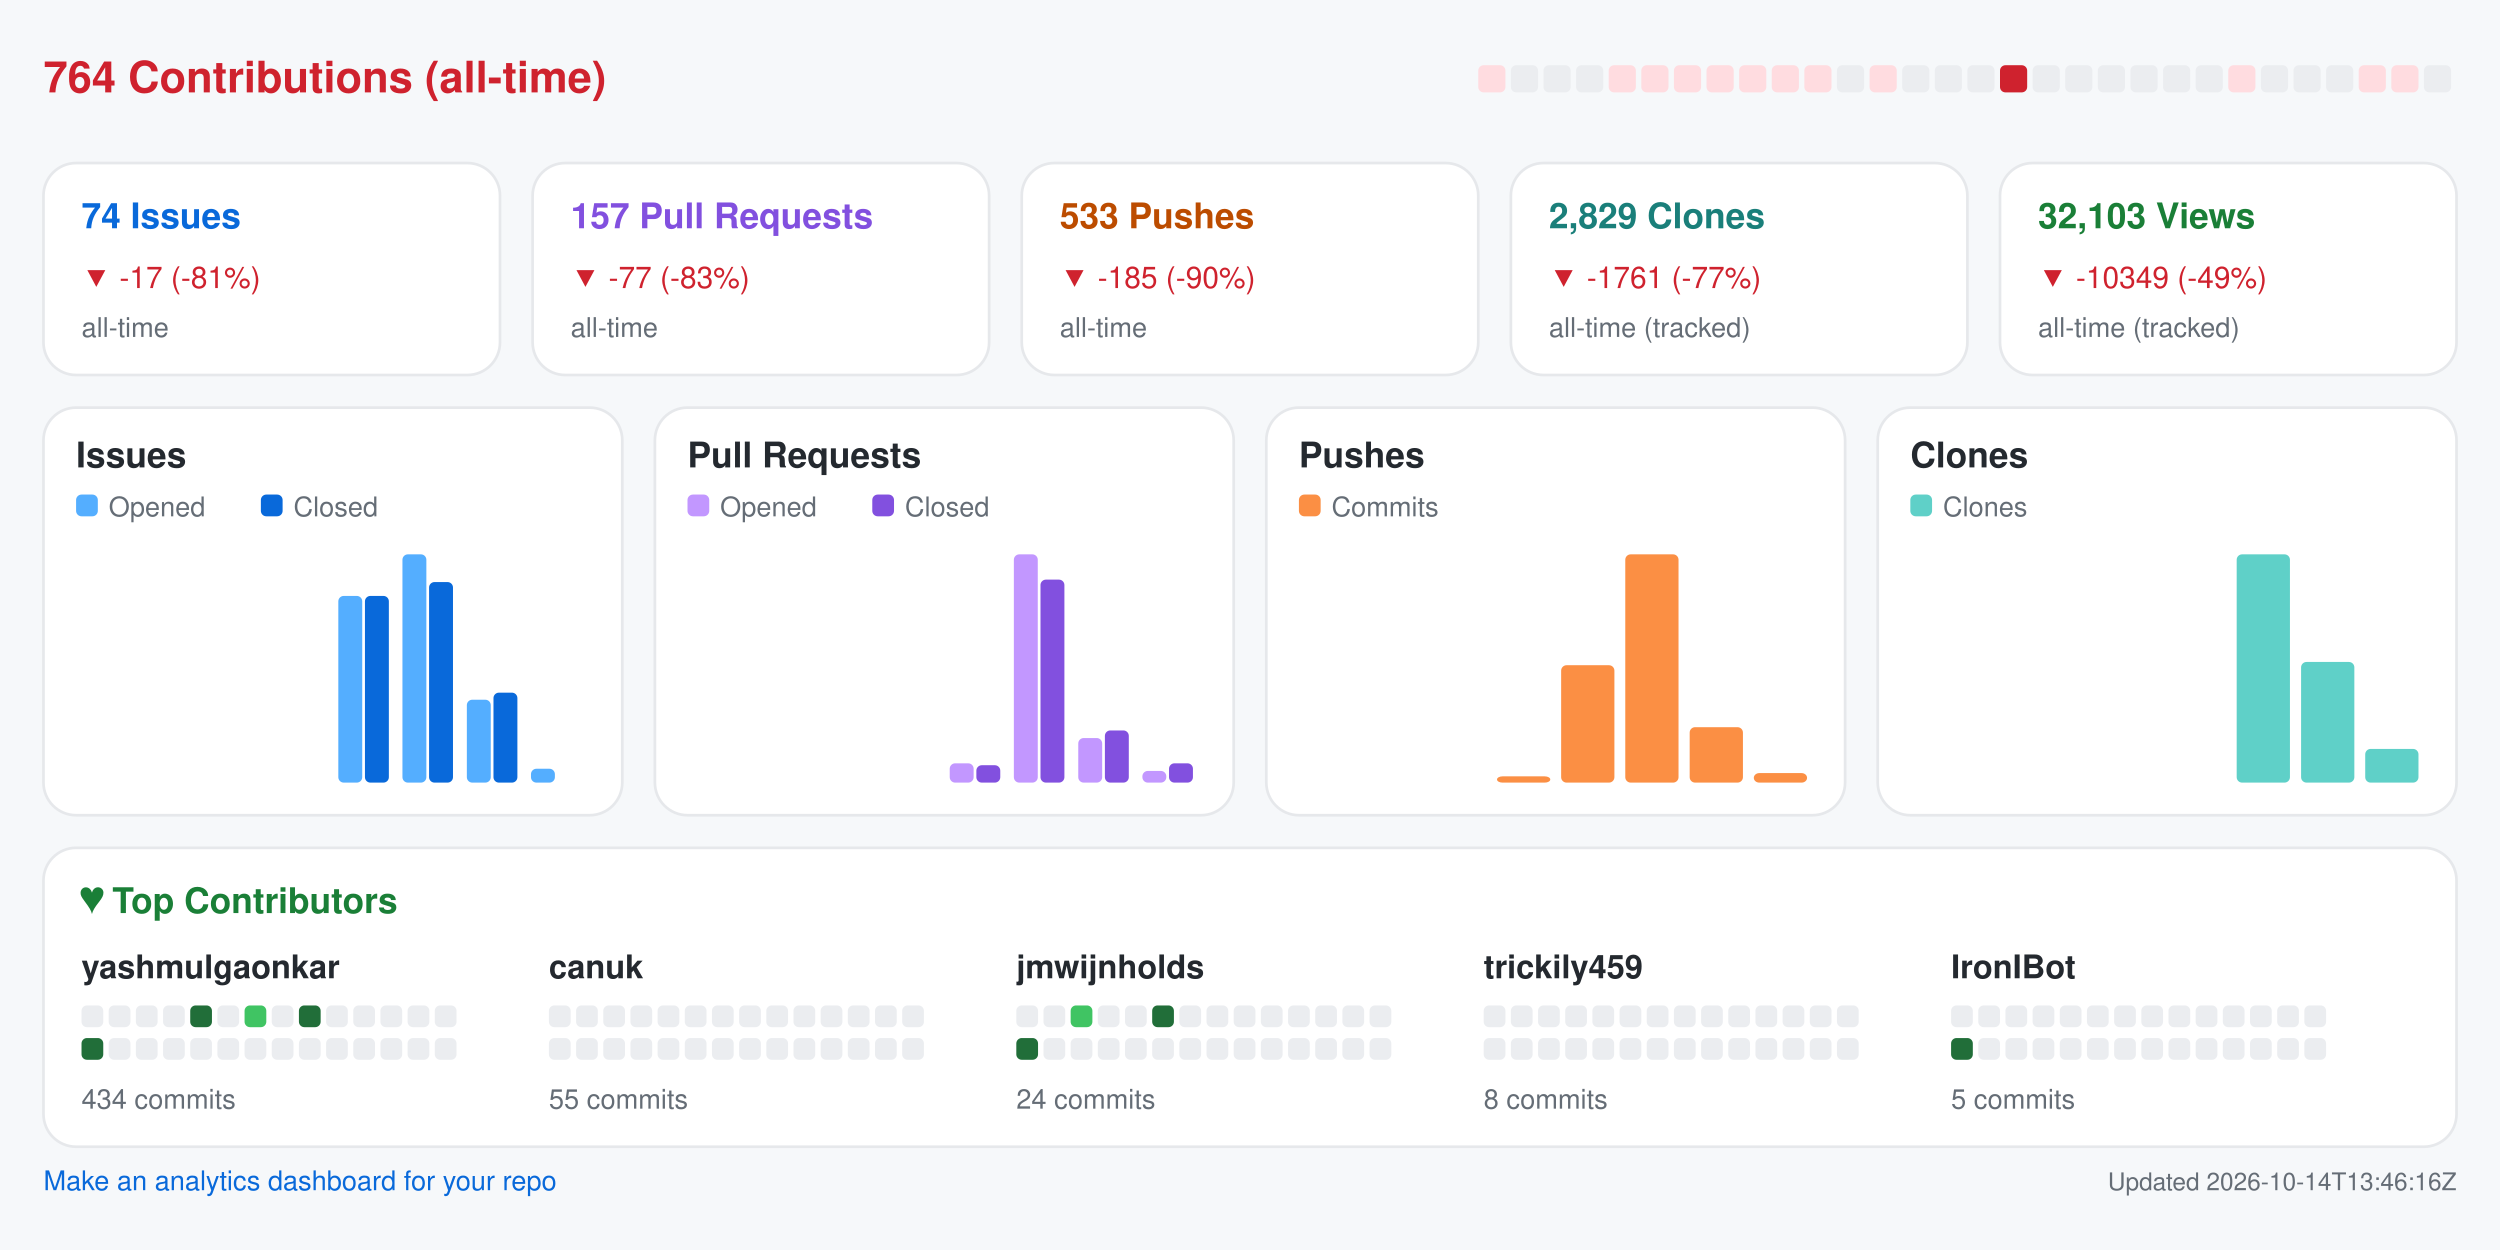
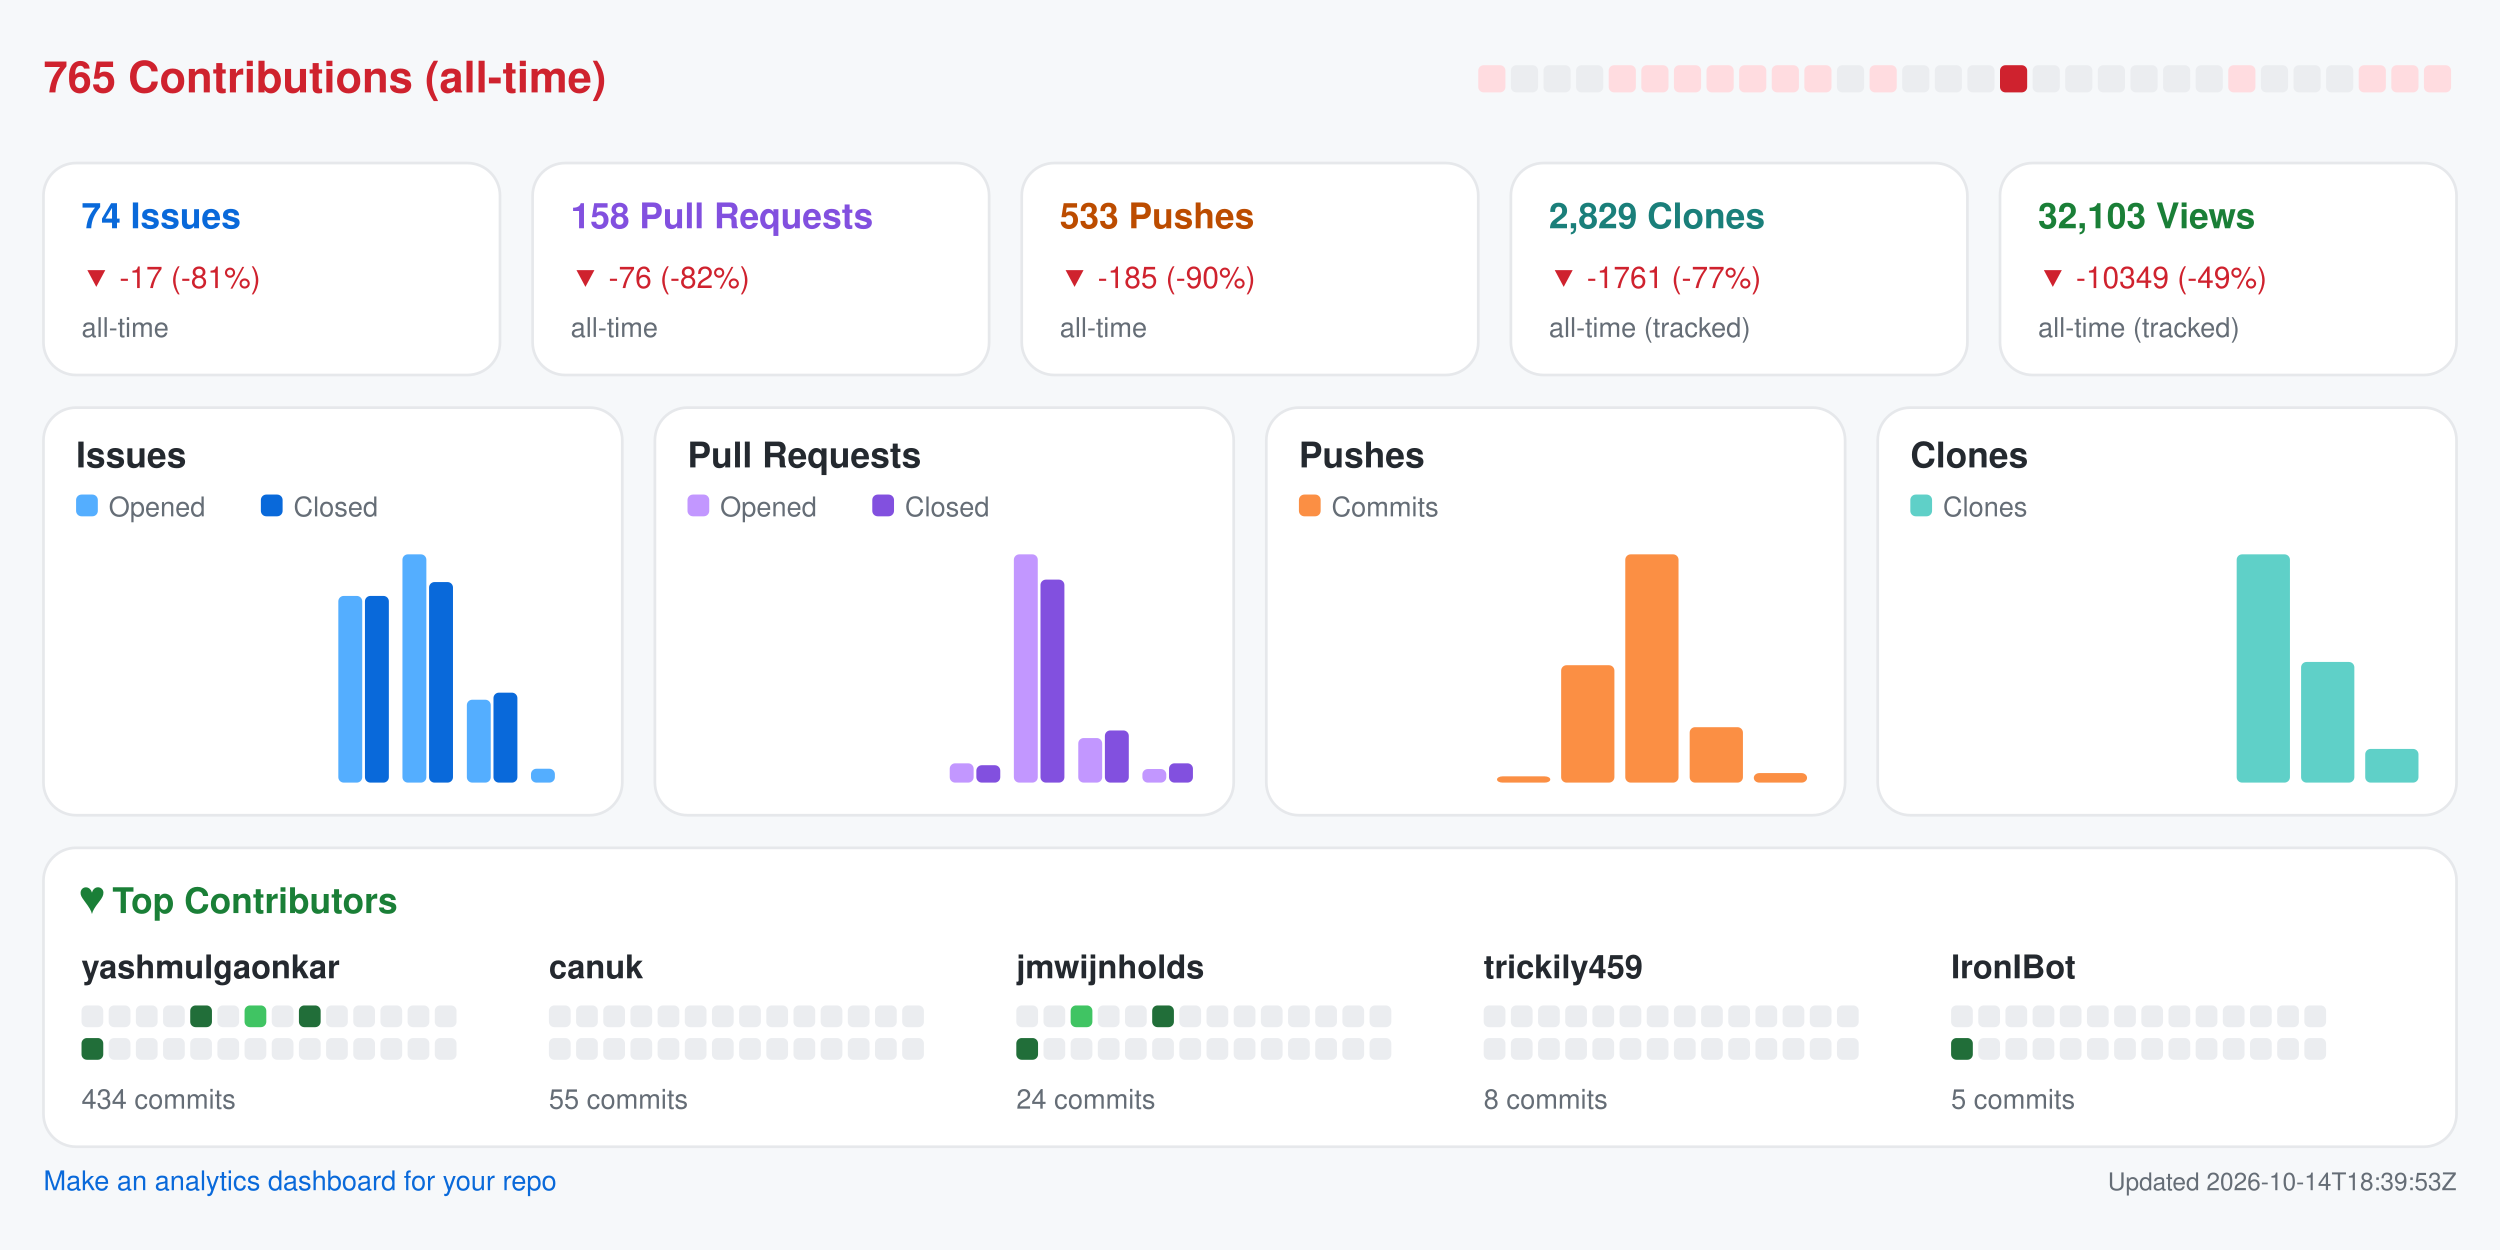
<svg xmlns="http://www.w3.org/2000/svg" width="920" height="460" viewBox="0 0 920 460" role="img" aria-label="Repository analytics for yashmulgaonkar/FlightScnr_Pi">
  <rect x="0.0" y="0.0" width="920.0" height="460.0" rx="0" fill="#f6f8fa" />
-   <text x="16.0" y="34.0" fill="#cf222e" font-size="16" font-family="-apple-system,BlinkMacSystemFont,Segoe UI,Helvetica,Arial,sans-serif" font-weight="600" text-anchor="start">764 Contributions (all-time)</text>
+   <text x="16.0" y="34.0" fill="#cf222e" font-size="16" font-family="-apple-system,BlinkMacSystemFont,Segoe UI,Helvetica,Arial,sans-serif" font-weight="600" text-anchor="start">765 Contributions (all-time)</text>
  <rect x="544.0" y="24.0" width="10.0" height="10.0" rx="2" fill="#ffdce0" />
  <rect x="556.0" y="24.0" width="10.0" height="10.0" rx="2" fill="#ebedf0" />
  <rect x="568.0" y="24.0" width="10.0" height="10.0" rx="2" fill="#ebedf0" />
  <rect x="580.0" y="24.0" width="10.0" height="10.0" rx="2" fill="#ebedf0" />
  <rect x="592.0" y="24.0" width="10.0" height="10.0" rx="2" fill="#ffdce0" />
  <rect x="604.0" y="24.0" width="10.0" height="10.0" rx="2" fill="#ffdce0" />
  <rect x="616.0" y="24.0" width="10.0" height="10.0" rx="2" fill="#ffdce0" />
  <rect x="628.0" y="24.0" width="10.0" height="10.0" rx="2" fill="#ffdce0" />
  <rect x="640.0" y="24.0" width="10.0" height="10.0" rx="2" fill="#ffdce0" />
  <rect x="652.0" y="24.0" width="10.0" height="10.0" rx="2" fill="#ffdce0" />
  <rect x="664.0" y="24.0" width="10.0" height="10.0" rx="2" fill="#ffdce0" />
  <rect x="676.0" y="24.0" width="10.0" height="10.0" rx="2" fill="#ebedf0" />
  <rect x="688.0" y="24.0" width="10.0" height="10.0" rx="2" fill="#ffdce0" />
  <rect x="700.0" y="24.0" width="10.0" height="10.0" rx="2" fill="#ebedf0" />
  <rect x="712.0" y="24.0" width="10.0" height="10.0" rx="2" fill="#ebedf0" />
  <rect x="724.0" y="24.0" width="10.0" height="10.0" rx="2" fill="#ebedf0" />
  <rect x="736.0" y="24.0" width="10.0" height="10.0" rx="2" fill="#cf222e" />
  <rect x="748.0" y="24.0" width="10.0" height="10.0" rx="2" fill="#ebedf0" />
  <rect x="760.0" y="24.0" width="10.0" height="10.0" rx="2" fill="#ebedf0" />
  <rect x="772.0" y="24.0" width="10.0" height="10.0" rx="2" fill="#ebedf0" />
  <rect x="784.0" y="24.0" width="10.0" height="10.0" rx="2" fill="#ebedf0" />
  <rect x="796.0" y="24.0" width="10.0" height="10.0" rx="2" fill="#ebedf0" />
  <rect x="808.0" y="24.0" width="10.0" height="10.0" rx="2" fill="#ebedf0" />
  <rect x="820.0" y="24.0" width="10.0" height="10.0" rx="2" fill="#ffdce0" />
  <rect x="832.0" y="24.0" width="10.0" height="10.0" rx="2" fill="#ebedf0" />
  <rect x="844.0" y="24.0" width="10.0" height="10.0" rx="2" fill="#ebedf0" />
  <rect x="856.0" y="24.0" width="10.0" height="10.0" rx="2" fill="#ebedf0" />
  <rect x="868.0" y="24.0" width="10.0" height="10.0" rx="2" fill="#ffdce0" />
  <rect x="880.0" y="24.0" width="10.0" height="10.0" rx="2" fill="#ffdce0" />
-   <rect x="892.0" y="24.0" width="10.0" height="10.0" rx="2" fill="#ebedf0" />
+   <rect x="892.0" y="24.0" width="10.0" height="10.0" rx="2" fill="#ffdce0" />
  <rect x="16.0" y="60.0" width="168.0" height="78.0" rx="12" fill="#ffffff" stroke="#e6e8eb" />
  <text x="30.0" y="84.0" fill="#0969da" font-size="13" font-family="-apple-system,BlinkMacSystemFont,Segoe UI,Helvetica,Arial,sans-serif" font-weight="600" text-anchor="start">74 Issues</text>
  <text x="30.0" y="106.0" fill="#cf222e" font-size="11" font-family="-apple-system,BlinkMacSystemFont,Segoe UI,Helvetica,Arial,sans-serif" font-weight="400" text-anchor="start">▼ -17 (-81%)</text>
  <text x="30.0" y="124.0" fill="#656d76" font-size="10" font-family="-apple-system,BlinkMacSystemFont,Segoe UI,Helvetica,Arial,sans-serif" font-weight="400" text-anchor="start">all-time</text>
  <rect x="196.0" y="60.0" width="168.0" height="78.0" rx="12" fill="#ffffff" stroke="#e6e8eb" />
-   <text x="210.0" y="84.0" fill="#8250df" font-size="13" font-family="-apple-system,BlinkMacSystemFont,Segoe UI,Helvetica,Arial,sans-serif" font-weight="600" text-anchor="start">157 Pull Requests</text>
-   <text x="210.0" y="106.0" fill="#cf222e" font-size="11" font-family="-apple-system,BlinkMacSystemFont,Segoe UI,Helvetica,Arial,sans-serif" font-weight="400" text-anchor="start">▼ -77 (-83%)</text>
+   <text x="210.0" y="84.0" fill="#8250df" font-size="13" font-family="-apple-system,BlinkMacSystemFont,Segoe UI,Helvetica,Arial,sans-serif" font-weight="600" text-anchor="start">158 Pull Requests</text>
+   <text x="210.0" y="106.0" fill="#cf222e" font-size="11" font-family="-apple-system,BlinkMacSystemFont,Segoe UI,Helvetica,Arial,sans-serif" font-weight="400" text-anchor="start">▼ -76 (-82%)</text>
  <text x="210.0" y="124.0" fill="#656d76" font-size="10" font-family="-apple-system,BlinkMacSystemFont,Segoe UI,Helvetica,Arial,sans-serif" font-weight="400" text-anchor="start">all-time</text>
  <rect x="376.0" y="60.0" width="168.0" height="78.0" rx="12" fill="#ffffff" stroke="#e6e8eb" />
  <text x="390.0" y="84.0" fill="#bc4c00" font-size="13" font-family="-apple-system,BlinkMacSystemFont,Segoe UI,Helvetica,Arial,sans-serif" font-weight="600" text-anchor="start">533 Pushes</text>
  <text x="390.0" y="106.0" fill="#cf222e" font-size="11" font-family="-apple-system,BlinkMacSystemFont,Segoe UI,Helvetica,Arial,sans-serif" font-weight="400" text-anchor="start">▼ -185 (-90%)</text>
  <text x="390.0" y="124.0" fill="#656d76" font-size="10" font-family="-apple-system,BlinkMacSystemFont,Segoe UI,Helvetica,Arial,sans-serif" font-weight="400" text-anchor="start">all-time</text>
  <rect x="556.0" y="60.0" width="168.0" height="78.0" rx="12" fill="#ffffff" stroke="#e6e8eb" />
  <text x="570.0" y="84.0" fill="#1a7f7a" font-size="13" font-family="-apple-system,BlinkMacSystemFont,Segoe UI,Helvetica,Arial,sans-serif" font-weight="600" text-anchor="start">2,829 Clones</text>
  <text x="570.0" y="106.0" fill="#cf222e" font-size="11" font-family="-apple-system,BlinkMacSystemFont,Segoe UI,Helvetica,Arial,sans-serif" font-weight="400" text-anchor="start">▼ -1761 (-77%)</text>
  <text x="570.0" y="124.0" fill="#656d76" font-size="10" font-family="-apple-system,BlinkMacSystemFont,Segoe UI,Helvetica,Arial,sans-serif" font-weight="400" text-anchor="start">all-time (tracked)</text>
  <rect x="736.0" y="60.0" width="168.0" height="78.0" rx="12" fill="#ffffff" stroke="#e6e8eb" />
  <text x="750.0" y="84.0" fill="#1a7f37" font-size="13" font-family="-apple-system,BlinkMacSystemFont,Segoe UI,Helvetica,Arial,sans-serif" font-weight="600" text-anchor="start">32,103 Views</text>
  <text x="750.0" y="106.0" fill="#cf222e" font-size="11" font-family="-apple-system,BlinkMacSystemFont,Segoe UI,Helvetica,Arial,sans-serif" font-weight="400" text-anchor="start">▼ -10349 (-49%)</text>
  <text x="750.0" y="124.0" fill="#656d76" font-size="10" font-family="-apple-system,BlinkMacSystemFont,Segoe UI,Helvetica,Arial,sans-serif" font-weight="400" text-anchor="start">all-time (tracked)</text>
  <rect x="16.0" y="150.0" width="213.0" height="150.0" rx="12" fill="#ffffff" stroke="#e6e8eb" />
  <text x="28.0" y="172.0" fill="#24292f" font-size="13" font-family="-apple-system,BlinkMacSystemFont,Segoe UI,Helvetica,Arial,sans-serif" font-weight="600" text-anchor="start">Issues</text>
  <rect x="28.0" y="182.0" width="8.0" height="8.0" rx="2" fill="#54aeff" />
  <text x="40.0" y="190.0" fill="#656d76" font-size="10" font-family="-apple-system,BlinkMacSystemFont,Segoe UI,Helvetica,Arial,sans-serif" font-weight="400" text-anchor="start">Opened</text>
  <rect x="96.0" y="182.0" width="8.0" height="8.0" rx="2" fill="#0969da" />
  <text x="108.0" y="190.0" fill="#656d76" font-size="10" font-family="-apple-system,BlinkMacSystemFont,Segoe UI,Helvetica,Arial,sans-serif" font-weight="400" text-anchor="start">Closed</text>
  <rect x="30.0" y="288.0" width="8.8" height="0.0" rx="2" fill="#54aeff" />
  <rect x="39.8" y="288.0" width="8.8" height="0.0" rx="2" fill="#0969da" />
  <rect x="53.6" y="288.0" width="8.8" height="0.0" rx="2" fill="#54aeff" />
  <rect x="63.4" y="288.0" width="8.8" height="0.0" rx="2" fill="#0969da" />
  <rect x="77.2" y="288.0" width="8.8" height="0.0" rx="2" fill="#54aeff" />
  <rect x="87.1" y="288.0" width="8.8" height="0.0" rx="2" fill="#0969da" />
  <rect x="100.9" y="288.0" width="8.8" height="0.0" rx="2" fill="#54aeff" />
  <rect x="110.7" y="288.0" width="8.8" height="0.0" rx="2" fill="#0969da" />
  <rect x="124.5" y="219.3" width="8.8" height="68.7" rx="2" fill="#54aeff" />
  <rect x="134.3" y="219.3" width="8.8" height="68.7" rx="2" fill="#0969da" />
  <rect x="148.1" y="204.0" width="8.8" height="84.0" rx="2" fill="#54aeff" />
  <rect x="157.9" y="214.2" width="8.8" height="73.8" rx="2" fill="#0969da" />
  <rect x="171.8" y="257.5" width="8.8" height="30.5" rx="2" fill="#54aeff" />
  <rect x="181.6" y="254.9" width="8.8" height="33.1" rx="2" fill="#0969da" />
  <rect x="195.4" y="282.9" width="8.8" height="5.1" rx="2" fill="#54aeff" />
  <rect x="205.2" y="288.0" width="8.8" height="0.0" rx="2" fill="#0969da" />
  <rect x="241.0" y="150.0" width="213.0" height="150.0" rx="12" fill="#ffffff" stroke="#e6e8eb" />
  <text x="253.0" y="172.0" fill="#24292f" font-size="13" font-family="-apple-system,BlinkMacSystemFont,Segoe UI,Helvetica,Arial,sans-serif" font-weight="600" text-anchor="start">Pull Requests</text>
  <rect x="253.0" y="182.0" width="8.0" height="8.0" rx="2" fill="#c297ff" />
  <text x="265.0" y="190.0" fill="#656d76" font-size="10" font-family="-apple-system,BlinkMacSystemFont,Segoe UI,Helvetica,Arial,sans-serif" font-weight="400" text-anchor="start">Opened</text>
  <rect x="321.0" y="182.0" width="8.0" height="8.0" rx="2" fill="#8250df" />
  <text x="333.0" y="190.0" fill="#656d76" font-size="10" font-family="-apple-system,BlinkMacSystemFont,Segoe UI,Helvetica,Arial,sans-serif" font-weight="400" text-anchor="start">Closed</text>
  <rect x="255.0" y="288.0" width="8.8" height="0.0" rx="2" fill="#c297ff" />
  <rect x="264.8" y="288.0" width="8.8" height="0.0" rx="2" fill="#8250df" />
  <rect x="278.6" y="288.0" width="8.8" height="0.0" rx="2" fill="#c297ff" />
  <rect x="288.4" y="288.0" width="8.8" height="0.0" rx="2" fill="#8250df" />
  <rect x="302.2" y="288.0" width="8.8" height="0.0" rx="2" fill="#c297ff" />
  <rect x="312.1" y="288.0" width="8.8" height="0.0" rx="2" fill="#8250df" />
  <rect x="325.9" y="288.0" width="8.8" height="0.0" rx="2" fill="#c297ff" />
  <rect x="335.7" y="288.0" width="8.8" height="0.0" rx="2" fill="#8250df" />
  <rect x="349.5" y="280.9" width="8.8" height="7.1" rx="2" fill="#c297ff" />
  <rect x="359.3" y="281.6" width="8.8" height="6.4" rx="2" fill="#8250df" />
  <rect x="373.1" y="204.0" width="8.8" height="84.0" rx="2" fill="#c297ff" />
  <rect x="382.9" y="213.3" width="8.8" height="74.7" rx="2" fill="#8250df" />
  <rect x="396.8" y="271.6" width="8.8" height="16.4" rx="2" fill="#c297ff" />
  <rect x="406.6" y="268.8" width="8.8" height="19.2" rx="2" fill="#8250df" />
-   <rect x="420.4" y="283.7" width="8.8" height="4.3" rx="2" fill="#c297ff" />
+   <rect x="420.4" y="283.0" width="8.8" height="5.0" rx="2" fill="#c297ff" />
  <rect x="430.2" y="280.9" width="8.8" height="7.1" rx="2" fill="#8250df" />
  <rect x="466.0" y="150.0" width="213.0" height="150.0" rx="12" fill="#ffffff" stroke="#e6e8eb" />
  <text x="478.0" y="172.0" fill="#24292f" font-size="13" font-family="-apple-system,BlinkMacSystemFont,Segoe UI,Helvetica,Arial,sans-serif" font-weight="600" text-anchor="start">Pushes</text>
  <rect x="478.0" y="182.0" width="8.0" height="8.0" rx="2" fill="#fb8f44" />
  <text x="490.0" y="190.0" fill="#656d76" font-size="10" font-family="-apple-system,BlinkMacSystemFont,Segoe UI,Helvetica,Arial,sans-serif" font-weight="400" text-anchor="start">Commits</text>
  <rect x="480.0" y="288.0" width="19.6" height="0.0" rx="2" fill="#fb8f44" />
  <rect x="503.6" y="288.0" width="19.6" height="0.0" rx="2" fill="#fb8f44" />
  <rect x="527.2" y="288.0" width="19.6" height="0.0" rx="2" fill="#fb8f44" />
  <rect x="550.9" y="285.7" width="19.6" height="2.3" rx="2" fill="#fb8f44" />
  <rect x="574.5" y="244.8" width="19.6" height="43.2" rx="2" fill="#fb8f44" />
  <rect x="598.1" y="204.0" width="19.6" height="84.0" rx="2" fill="#fb8f44" />
  <rect x="621.8" y="267.6" width="19.6" height="20.4" rx="2" fill="#fb8f44" />
  <rect x="645.4" y="284.5" width="19.6" height="3.5" rx="2" fill="#fb8f44" />
  <rect x="691.0" y="150.0" width="213.0" height="150.0" rx="12" fill="#ffffff" stroke="#e6e8eb" />
  <text x="703.0" y="172.0" fill="#24292f" font-size="13" font-family="-apple-system,BlinkMacSystemFont,Segoe UI,Helvetica,Arial,sans-serif" font-weight="600" text-anchor="start">Clones</text>
  <rect x="703.0" y="182.0" width="8.0" height="8.0" rx="2" fill="#5fd0c8" />
  <text x="715.0" y="190.0" fill="#656d76" font-size="10" font-family="-apple-system,BlinkMacSystemFont,Segoe UI,Helvetica,Arial,sans-serif" font-weight="400" text-anchor="start">Clones</text>
  <rect x="705.0" y="288.0" width="19.6" height="0.0" rx="2" fill="#5fd0c8" />
  <rect x="728.6" y="288.0" width="19.6" height="0.0" rx="2" fill="#5fd0c8" />
  <rect x="752.2" y="288.0" width="19.6" height="0.0" rx="2" fill="#5fd0c8" />
  <rect x="775.9" y="288.0" width="19.6" height="0.0" rx="2" fill="#5fd0c8" />
  <rect x="799.5" y="288.0" width="19.6" height="0.0" rx="2" fill="#5fd0c8" />
  <rect x="823.1" y="204.0" width="19.6" height="84.0" rx="2" fill="#5fd0c8" />
  <rect x="846.8" y="243.6" width="19.6" height="44.4" rx="2" fill="#5fd0c8" />
  <rect x="870.4" y="275.6" width="19.6" height="12.4" rx="2" fill="#5fd0c8" />
  <rect x="16.0" y="312.0" width="888.0" height="110.0" rx="12" fill="#ffffff" stroke="#e6e8eb" />
  <text x="30.0" y="336.0" fill="#1a7f37" font-size="13" font-family="-apple-system,BlinkMacSystemFont,Segoe UI,Helvetica,Arial,sans-serif" font-weight="600" text-anchor="start">♥  Top Contributors</text>
  <text x="30.0" y="360.0" fill="#24292f" font-size="12" font-family="-apple-system,BlinkMacSystemFont,Segoe UI,Helvetica,Arial,sans-serif" font-weight="600" text-anchor="start">yashmulgaonkar</text>
  <rect x="30.0" y="370.0" width="8.0" height="8.0" rx="2" fill="#ebedf0" />
  <rect x="40.0" y="370.0" width="8.0" height="8.0" rx="2" fill="#ebedf0" />
  <rect x="50.0" y="370.0" width="8.0" height="8.0" rx="2" fill="#ebedf0" />
  <rect x="60.0" y="370.0" width="8.0" height="8.0" rx="2" fill="#ebedf0" />
  <rect x="70.0" y="370.0" width="8.0" height="8.0" rx="2" fill="#216e39" />
  <rect x="80.0" y="370.0" width="8.0" height="8.0" rx="2" fill="#ebedf0" />
  <rect x="90.0" y="370.0" width="8.0" height="8.0" rx="2" fill="#40c463" />
  <rect x="100.0" y="370.0" width="8.0" height="8.0" rx="2" fill="#ebedf0" />
  <rect x="110.0" y="370.0" width="8.0" height="8.0" rx="2" fill="#216e39" />
  <rect x="120.0" y="370.0" width="8.0" height="8.0" rx="2" fill="#ebedf0" />
  <rect x="130.0" y="370.0" width="8.0" height="8.0" rx="2" fill="#ebedf0" />
  <rect x="140.0" y="370.0" width="8.0" height="8.0" rx="2" fill="#ebedf0" />
  <rect x="150.0" y="370.0" width="8.0" height="8.0" rx="2" fill="#ebedf0" />
  <rect x="160.0" y="370.0" width="8.0" height="8.0" rx="2" fill="#ebedf0" />
  <rect x="30.0" y="382.0" width="8.0" height="8.0" rx="2" fill="#216e39" />
  <rect x="40.0" y="382.0" width="8.0" height="8.0" rx="2" fill="#ebedf0" />
  <rect x="50.0" y="382.0" width="8.0" height="8.0" rx="2" fill="#ebedf0" />
  <rect x="60.0" y="382.0" width="8.0" height="8.0" rx="2" fill="#ebedf0" />
  <rect x="70.0" y="382.0" width="8.0" height="8.0" rx="2" fill="#ebedf0" />
  <rect x="80.0" y="382.0" width="8.0" height="8.0" rx="2" fill="#ebedf0" />
  <rect x="90.0" y="382.0" width="8.0" height="8.0" rx="2" fill="#ebedf0" />
  <rect x="100.0" y="382.0" width="8.0" height="8.0" rx="2" fill="#ebedf0" />
  <rect x="110.0" y="382.0" width="8.0" height="8.0" rx="2" fill="#ebedf0" />
  <rect x="120.0" y="382.0" width="8.0" height="8.0" rx="2" fill="#ebedf0" />
  <rect x="130.0" y="382.0" width="8.0" height="8.0" rx="2" fill="#ebedf0" />
  <rect x="140.0" y="382.0" width="8.0" height="8.0" rx="2" fill="#ebedf0" />
  <rect x="150.0" y="382.0" width="8.0" height="8.0" rx="2" fill="#ebedf0" />
  <rect x="160.0" y="382.0" width="8.0" height="8.0" rx="2" fill="#ebedf0" />
  <text x="30.0" y="408.0" fill="#656d76" font-size="10" font-family="-apple-system,BlinkMacSystemFont,Segoe UI,Helvetica,Arial,sans-serif" font-weight="400" text-anchor="start">434 commits</text>
  <text x="202.0" y="360.0" fill="#24292f" font-size="12" font-family="-apple-system,BlinkMacSystemFont,Segoe UI,Helvetica,Arial,sans-serif" font-weight="600" text-anchor="start">canuk</text>
  <rect x="202.0" y="370.0" width="8.0" height="8.0" rx="2" fill="#ebedf0" />
  <rect x="212.0" y="370.0" width="8.0" height="8.0" rx="2" fill="#ebedf0" />
  <rect x="222.0" y="370.0" width="8.0" height="8.0" rx="2" fill="#ebedf0" />
  <rect x="232.0" y="370.0" width="8.0" height="8.0" rx="2" fill="#ebedf0" />
  <rect x="242.0" y="370.0" width="8.0" height="8.0" rx="2" fill="#ebedf0" />
  <rect x="252.0" y="370.0" width="8.0" height="8.0" rx="2" fill="#ebedf0" />
  <rect x="262.0" y="370.0" width="8.0" height="8.0" rx="2" fill="#ebedf0" />
  <rect x="272.0" y="370.0" width="8.0" height="8.0" rx="2" fill="#ebedf0" />
  <rect x="282.0" y="370.0" width="8.0" height="8.0" rx="2" fill="#ebedf0" />
  <rect x="292.0" y="370.0" width="8.0" height="8.0" rx="2" fill="#ebedf0" />
  <rect x="302.0" y="370.0" width="8.0" height="8.0" rx="2" fill="#ebedf0" />
  <rect x="312.0" y="370.0" width="8.0" height="8.0" rx="2" fill="#ebedf0" />
  <rect x="322.0" y="370.0" width="8.0" height="8.0" rx="2" fill="#ebedf0" />
  <rect x="332.0" y="370.0" width="8.0" height="8.0" rx="2" fill="#ebedf0" />
  <rect x="202.0" y="382.0" width="8.0" height="8.0" rx="2" fill="#ebedf0" />
  <rect x="212.0" y="382.0" width="8.0" height="8.0" rx="2" fill="#ebedf0" />
  <rect x="222.0" y="382.0" width="8.0" height="8.0" rx="2" fill="#ebedf0" />
  <rect x="232.0" y="382.0" width="8.0" height="8.0" rx="2" fill="#ebedf0" />
  <rect x="242.0" y="382.0" width="8.0" height="8.0" rx="2" fill="#ebedf0" />
  <rect x="252.0" y="382.0" width="8.0" height="8.0" rx="2" fill="#ebedf0" />
  <rect x="262.0" y="382.0" width="8.0" height="8.0" rx="2" fill="#ebedf0" />
  <rect x="272.0" y="382.0" width="8.0" height="8.0" rx="2" fill="#ebedf0" />
  <rect x="282.0" y="382.0" width="8.0" height="8.0" rx="2" fill="#ebedf0" />
  <rect x="292.0" y="382.0" width="8.0" height="8.0" rx="2" fill="#ebedf0" />
  <rect x="302.0" y="382.0" width="8.0" height="8.0" rx="2" fill="#ebedf0" />
  <rect x="312.0" y="382.0" width="8.0" height="8.0" rx="2" fill="#ebedf0" />
  <rect x="322.0" y="382.0" width="8.0" height="8.0" rx="2" fill="#ebedf0" />
  <rect x="332.0" y="382.0" width="8.0" height="8.0" rx="2" fill="#ebedf0" />
  <text x="202.0" y="408.0" fill="#656d76" font-size="10" font-family="-apple-system,BlinkMacSystemFont,Segoe UI,Helvetica,Arial,sans-serif" font-weight="400" text-anchor="start">55 commits</text>
  <text x="374.0" y="360.0" fill="#24292f" font-size="12" font-family="-apple-system,BlinkMacSystemFont,Segoe UI,Helvetica,Arial,sans-serif" font-weight="600" text-anchor="start">jmwijnholds</text>
  <rect x="374.0" y="370.0" width="8.0" height="8.0" rx="2" fill="#ebedf0" />
  <rect x="384.0" y="370.0" width="8.0" height="8.0" rx="2" fill="#ebedf0" />
  <rect x="394.0" y="370.0" width="8.0" height="8.0" rx="2" fill="#40c463" />
  <rect x="404.0" y="370.0" width="8.0" height="8.0" rx="2" fill="#ebedf0" />
  <rect x="414.0" y="370.0" width="8.0" height="8.0" rx="2" fill="#ebedf0" />
  <rect x="424.0" y="370.0" width="8.0" height="8.0" rx="2" fill="#216e39" />
  <rect x="434.0" y="370.0" width="8.0" height="8.0" rx="2" fill="#ebedf0" />
  <rect x="444.0" y="370.0" width="8.0" height="8.0" rx="2" fill="#ebedf0" />
  <rect x="454.0" y="370.0" width="8.0" height="8.0" rx="2" fill="#ebedf0" />
  <rect x="464.0" y="370.0" width="8.0" height="8.0" rx="2" fill="#ebedf0" />
  <rect x="474.0" y="370.0" width="8.0" height="8.0" rx="2" fill="#ebedf0" />
  <rect x="484.0" y="370.0" width="8.0" height="8.0" rx="2" fill="#ebedf0" />
  <rect x="494.0" y="370.0" width="8.0" height="8.0" rx="2" fill="#ebedf0" />
  <rect x="504.0" y="370.0" width="8.0" height="8.0" rx="2" fill="#ebedf0" />
  <rect x="374.0" y="382.0" width="8.0" height="8.0" rx="2" fill="#216e39" />
  <rect x="384.0" y="382.0" width="8.0" height="8.0" rx="2" fill="#ebedf0" />
  <rect x="394.0" y="382.0" width="8.0" height="8.0" rx="2" fill="#ebedf0" />
  <rect x="404.0" y="382.0" width="8.0" height="8.0" rx="2" fill="#ebedf0" />
  <rect x="414.0" y="382.0" width="8.0" height="8.0" rx="2" fill="#ebedf0" />
  <rect x="424.0" y="382.0" width="8.0" height="8.0" rx="2" fill="#ebedf0" />
  <rect x="434.0" y="382.0" width="8.0" height="8.0" rx="2" fill="#ebedf0" />
  <rect x="444.0" y="382.0" width="8.0" height="8.0" rx="2" fill="#ebedf0" />
  <rect x="454.0" y="382.0" width="8.0" height="8.0" rx="2" fill="#ebedf0" />
  <rect x="464.0" y="382.0" width="8.0" height="8.0" rx="2" fill="#ebedf0" />
  <rect x="474.0" y="382.0" width="8.0" height="8.0" rx="2" fill="#ebedf0" />
  <rect x="484.0" y="382.0" width="8.0" height="8.0" rx="2" fill="#ebedf0" />
  <rect x="494.0" y="382.0" width="8.0" height="8.0" rx="2" fill="#ebedf0" />
  <rect x="504.0" y="382.0" width="8.0" height="8.0" rx="2" fill="#ebedf0" />
  <text x="374.0" y="408.0" fill="#656d76" font-size="10" font-family="-apple-system,BlinkMacSystemFont,Segoe UI,Helvetica,Arial,sans-serif" font-weight="400" text-anchor="start">24 commits</text>
  <text x="546.0" y="360.0" fill="#24292f" font-size="12" font-family="-apple-system,BlinkMacSystemFont,Segoe UI,Helvetica,Arial,sans-serif" font-weight="600" text-anchor="start">trickily459</text>
  <rect x="546.0" y="370.0" width="8.0" height="8.0" rx="2" fill="#ebedf0" />
  <rect x="556.0" y="370.0" width="8.0" height="8.0" rx="2" fill="#ebedf0" />
  <rect x="566.0" y="370.0" width="8.0" height="8.0" rx="2" fill="#ebedf0" />
  <rect x="576.0" y="370.0" width="8.0" height="8.0" rx="2" fill="#ebedf0" />
  <rect x="586.0" y="370.0" width="8.0" height="8.0" rx="2" fill="#ebedf0" />
  <rect x="596.0" y="370.0" width="8.0" height="8.0" rx="2" fill="#ebedf0" />
  <rect x="606.0" y="370.0" width="8.0" height="8.0" rx="2" fill="#ebedf0" />
  <rect x="616.0" y="370.0" width="8.0" height="8.0" rx="2" fill="#ebedf0" />
  <rect x="626.0" y="370.0" width="8.0" height="8.0" rx="2" fill="#ebedf0" />
  <rect x="636.0" y="370.0" width="8.0" height="8.0" rx="2" fill="#ebedf0" />
  <rect x="646.0" y="370.0" width="8.0" height="8.0" rx="2" fill="#ebedf0" />
  <rect x="656.0" y="370.0" width="8.0" height="8.0" rx="2" fill="#ebedf0" />
  <rect x="666.0" y="370.0" width="8.0" height="8.0" rx="2" fill="#ebedf0" />
  <rect x="676.0" y="370.0" width="8.0" height="8.0" rx="2" fill="#ebedf0" />
  <rect x="546.0" y="382.0" width="8.0" height="8.0" rx="2" fill="#ebedf0" />
  <rect x="556.0" y="382.0" width="8.0" height="8.0" rx="2" fill="#ebedf0" />
  <rect x="566.0" y="382.0" width="8.0" height="8.0" rx="2" fill="#ebedf0" />
  <rect x="576.0" y="382.0" width="8.0" height="8.0" rx="2" fill="#ebedf0" />
  <rect x="586.0" y="382.0" width="8.0" height="8.0" rx="2" fill="#ebedf0" />
  <rect x="596.0" y="382.0" width="8.0" height="8.0" rx="2" fill="#ebedf0" />
  <rect x="606.0" y="382.0" width="8.0" height="8.0" rx="2" fill="#ebedf0" />
  <rect x="616.0" y="382.0" width="8.0" height="8.0" rx="2" fill="#ebedf0" />
  <rect x="626.0" y="382.0" width="8.0" height="8.0" rx="2" fill="#ebedf0" />
  <rect x="636.0" y="382.0" width="8.0" height="8.0" rx="2" fill="#ebedf0" />
  <rect x="646.0" y="382.0" width="8.0" height="8.0" rx="2" fill="#ebedf0" />
  <rect x="656.0" y="382.0" width="8.0" height="8.0" rx="2" fill="#ebedf0" />
  <rect x="666.0" y="382.0" width="8.0" height="8.0" rx="2" fill="#ebedf0" />
  <rect x="676.0" y="382.0" width="8.0" height="8.0" rx="2" fill="#ebedf0" />
  <text x="546.0" y="408.0" fill="#656d76" font-size="10" font-family="-apple-system,BlinkMacSystemFont,Segoe UI,Helvetica,Arial,sans-serif" font-weight="400" text-anchor="start">8 commits</text>
  <text x="718.0" y="360.0" fill="#24292f" font-size="12" font-family="-apple-system,BlinkMacSystemFont,Segoe UI,Helvetica,Arial,sans-serif" font-weight="600" text-anchor="start">IronIBot</text>
  <rect x="718.0" y="370.0" width="8.0" height="8.0" rx="2" fill="#ebedf0" />
  <rect x="728.0" y="370.0" width="8.0" height="8.0" rx="2" fill="#ebedf0" />
  <rect x="738.0" y="370.0" width="8.0" height="8.0" rx="2" fill="#ebedf0" />
  <rect x="748.0" y="370.0" width="8.0" height="8.0" rx="2" fill="#ebedf0" />
  <rect x="758.0" y="370.0" width="8.0" height="8.0" rx="2" fill="#ebedf0" />
  <rect x="768.0" y="370.0" width="8.0" height="8.0" rx="2" fill="#ebedf0" />
  <rect x="778.0" y="370.0" width="8.0" height="8.0" rx="2" fill="#ebedf0" />
  <rect x="788.0" y="370.0" width="8.0" height="8.0" rx="2" fill="#ebedf0" />
  <rect x="798.0" y="370.0" width="8.0" height="8.0" rx="2" fill="#ebedf0" />
  <rect x="808.0" y="370.0" width="8.0" height="8.0" rx="2" fill="#ebedf0" />
  <rect x="818.0" y="370.0" width="8.0" height="8.0" rx="2" fill="#ebedf0" />
  <rect x="828.0" y="370.0" width="8.0" height="8.0" rx="2" fill="#ebedf0" />
  <rect x="838.0" y="370.0" width="8.0" height="8.0" rx="2" fill="#ebedf0" />
  <rect x="848.0" y="370.0" width="8.0" height="8.0" rx="2" fill="#ebedf0" />
  <rect x="718.0" y="382.0" width="8.0" height="8.0" rx="2" fill="#216e39" />
  <rect x="728.0" y="382.0" width="8.0" height="8.0" rx="2" fill="#ebedf0" />
  <rect x="738.0" y="382.0" width="8.0" height="8.0" rx="2" fill="#ebedf0" />
  <rect x="748.0" y="382.0" width="8.0" height="8.0" rx="2" fill="#ebedf0" />
  <rect x="758.0" y="382.0" width="8.0" height="8.0" rx="2" fill="#ebedf0" />
  <rect x="768.0" y="382.0" width="8.0" height="8.0" rx="2" fill="#ebedf0" />
  <rect x="778.0" y="382.0" width="8.0" height="8.0" rx="2" fill="#ebedf0" />
  <rect x="788.0" y="382.0" width="8.0" height="8.0" rx="2" fill="#ebedf0" />
  <rect x="798.0" y="382.0" width="8.0" height="8.0" rx="2" fill="#ebedf0" />
  <rect x="808.0" y="382.0" width="8.0" height="8.0" rx="2" fill="#ebedf0" />
  <rect x="818.0" y="382.0" width="8.0" height="8.0" rx="2" fill="#ebedf0" />
  <rect x="828.0" y="382.0" width="8.0" height="8.0" rx="2" fill="#ebedf0" />
  <rect x="838.0" y="382.0" width="8.0" height="8.0" rx="2" fill="#ebedf0" />
  <rect x="848.0" y="382.0" width="8.0" height="8.0" rx="2" fill="#ebedf0" />
  <text x="718.0" y="408.0" fill="#656d76" font-size="10" font-family="-apple-system,BlinkMacSystemFont,Segoe UI,Helvetica,Arial,sans-serif" font-weight="400" text-anchor="start">5 commits</text>
  <a href="https://github.com/yashmulgaonkar/repo-analytics" target="_blank" rel="noopener noreferrer">
    <text x="16.0" y="438.0" fill="#0969da" font-size="10" font-family="-apple-system,BlinkMacSystemFont,Segoe UI,Helvetica,Arial,sans-serif" font-weight="400" text-anchor="start">Make an analytics dashboard for your repo</text>
  </a>
-   <text x="904.0" y="438.0" fill="#656d76" font-size="9" font-family="-apple-system,BlinkMacSystemFont,Segoe UI,Helvetica,Arial,sans-serif" font-weight="400" text-anchor="end">Updated 2026-10-14T13:46:16Z</text>
+   <text x="904.0" y="438.0" fill="#656d76" font-size="9" font-family="-apple-system,BlinkMacSystemFont,Segoe UI,Helvetica,Arial,sans-serif" font-weight="400" text-anchor="end">Updated 2026-10-14T18:39:53Z</text>
</svg>
